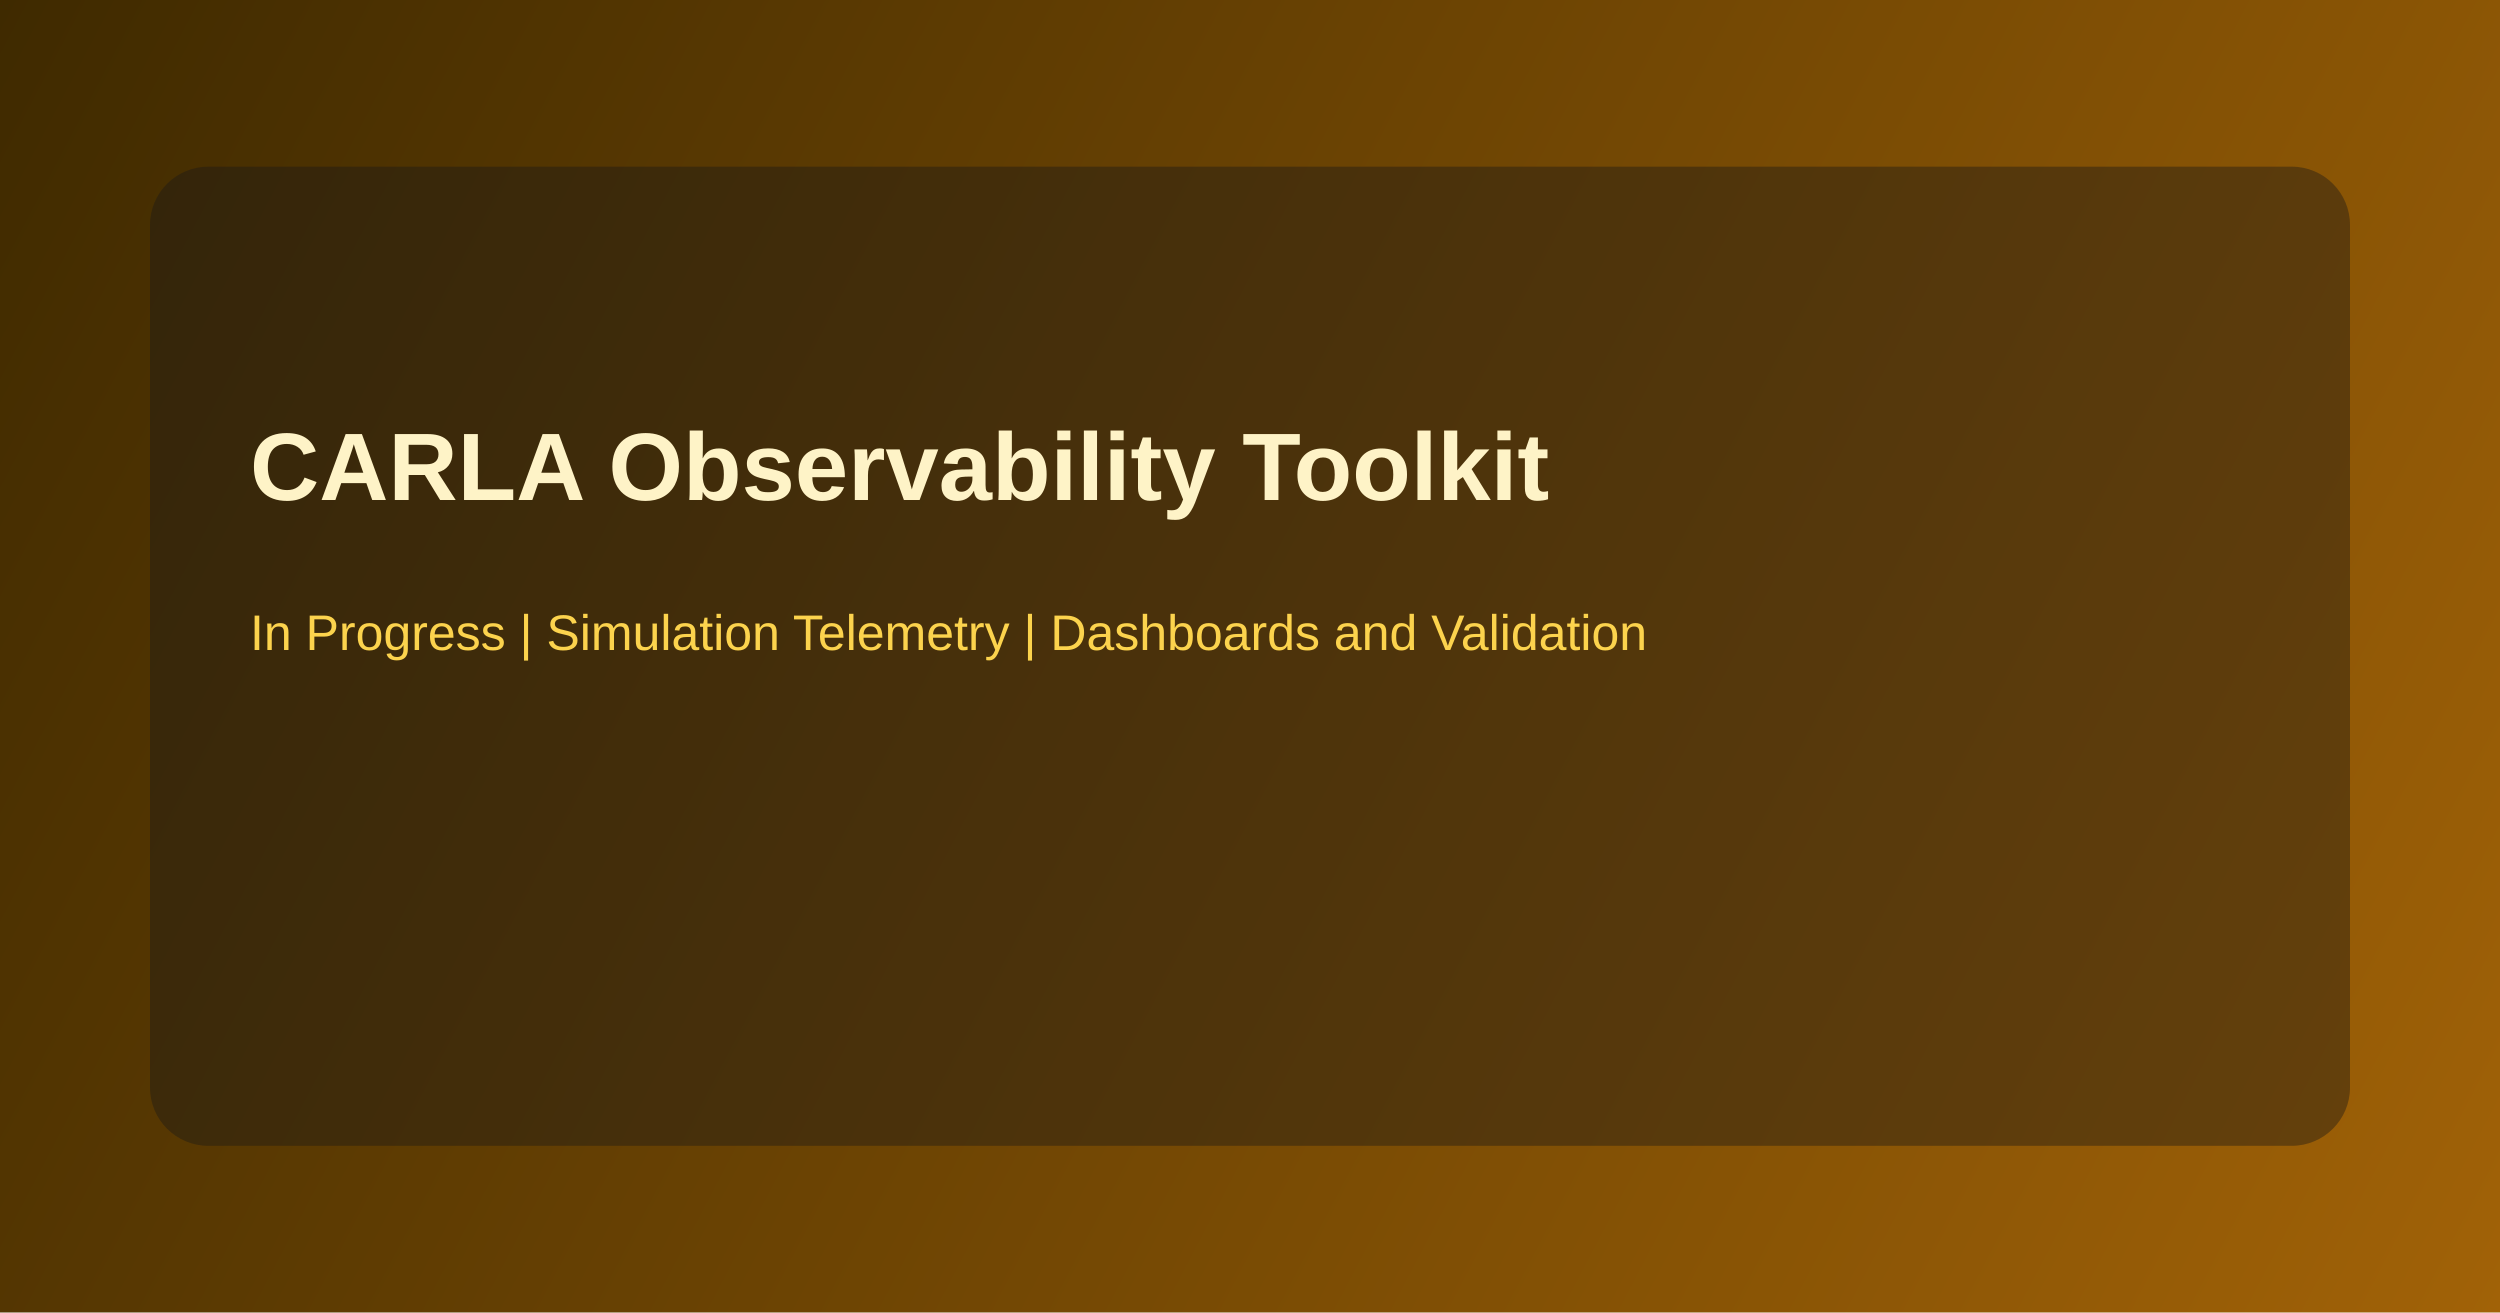
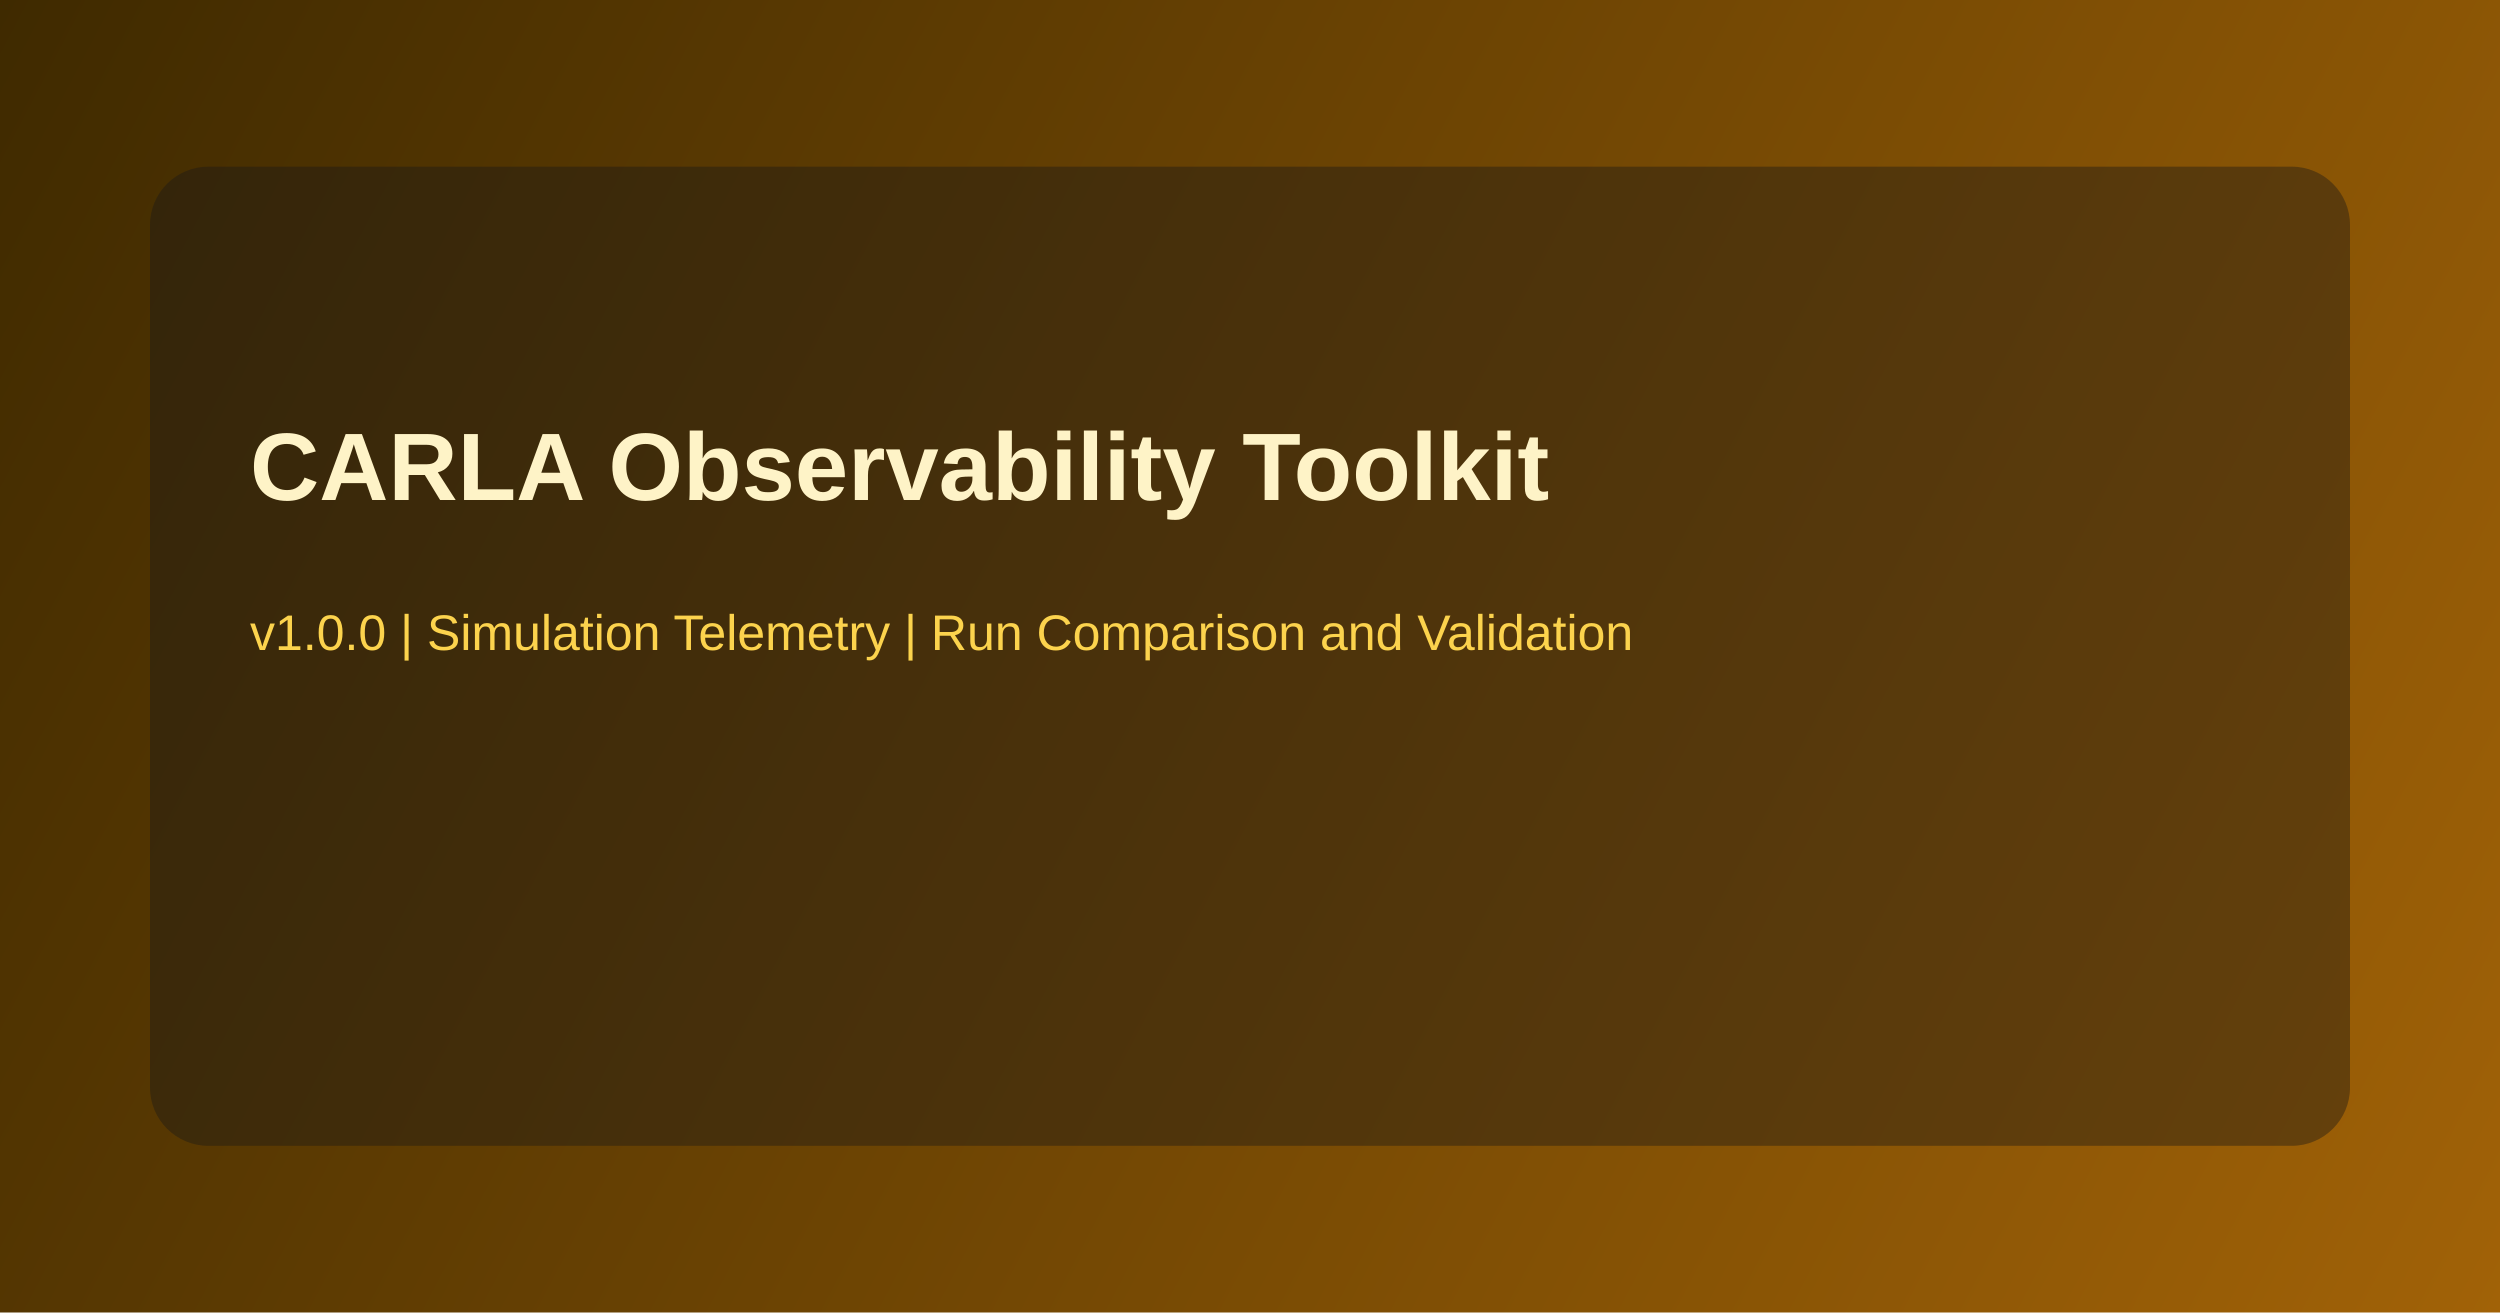
<svg xmlns="http://www.w3.org/2000/svg" width="1200" height="630" viewBox="0 0 1200 630" fill="none">
  <defs>
    <linearGradient id="bg" x1="0" y1="0" x2="1200" y2="630" gradientUnits="userSpaceOnUse">
      <stop stop-color="#3F2A00" />
      <stop offset="1" stop-color="#A16207" />
    </linearGradient>
  </defs>
  <rect width="1200" height="630" fill="url(#bg)" />
  <rect x="72" y="80" width="1056" height="470" rx="28" fill="#1C1917" fill-opacity="0.42" />
  <text x="120" y="240" fill="#FEF3C7" font-size="46" font-family="Segoe UI, Arial, sans-serif" font-weight="700">
    CARLA Observability Toolkit
  </text>
  <text x="120" y="312" fill="#FCD34D" font-size="24" font-family="Segoe UI, Arial, sans-serif">
-     In Progress | Simulation Telemetry | Dashboards and Validation
+     v1.0.0 | Simulation Telemetry | Run Comparison and Validation
  </text>
</svg>
